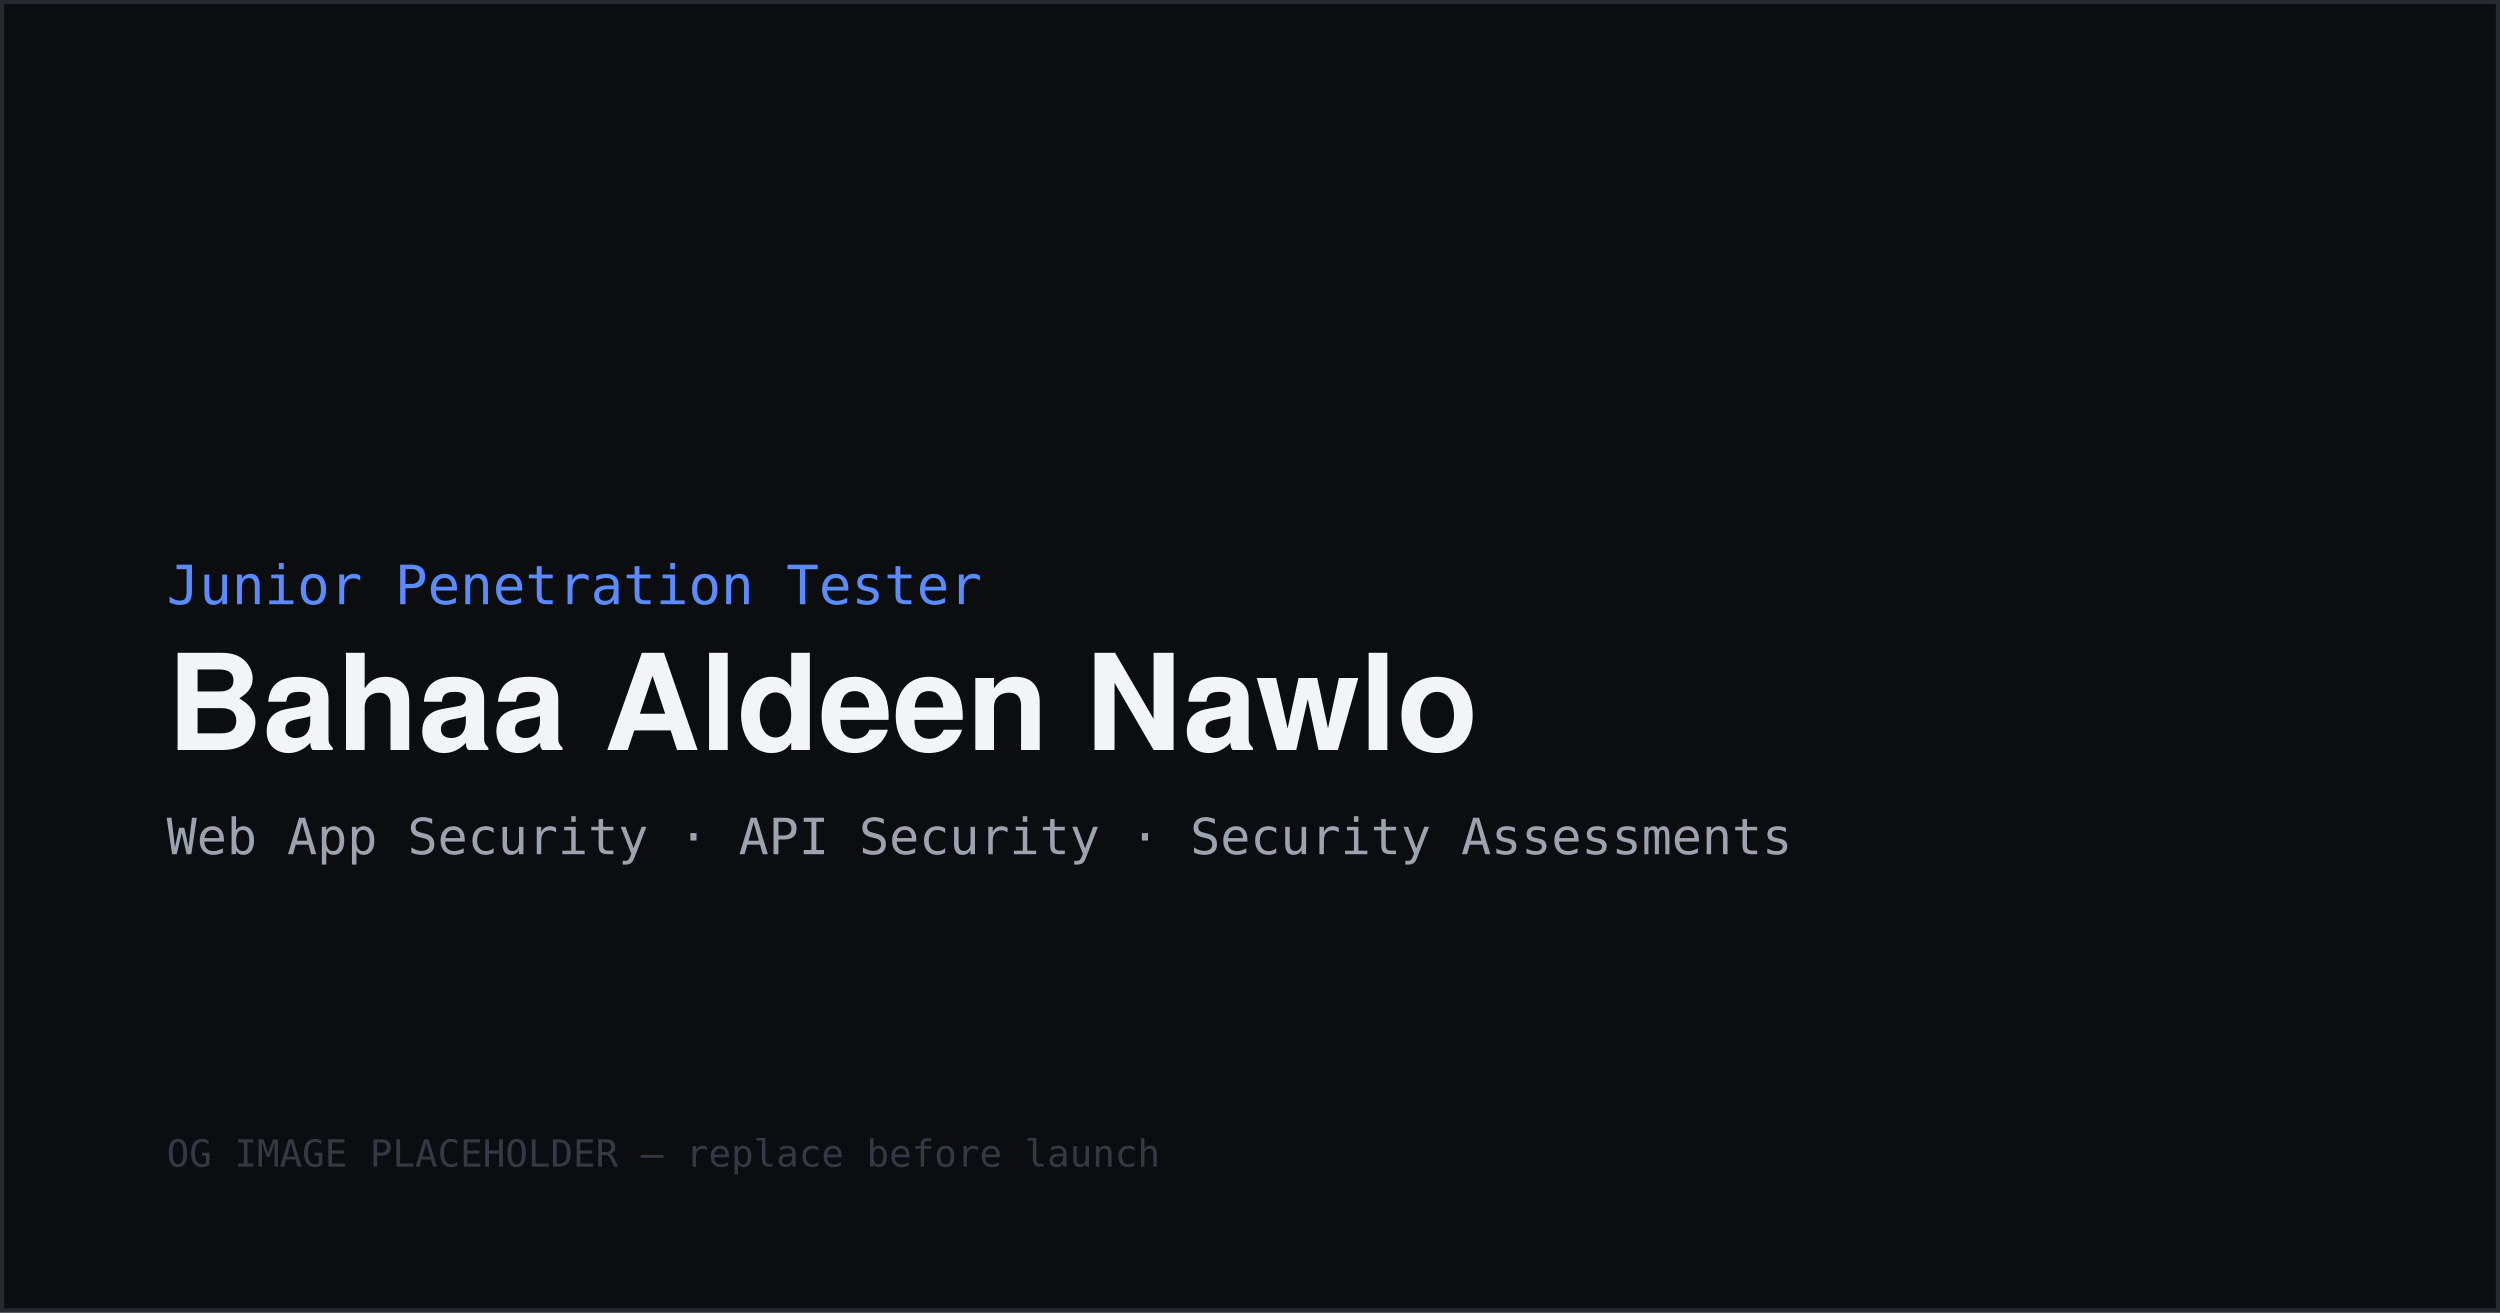
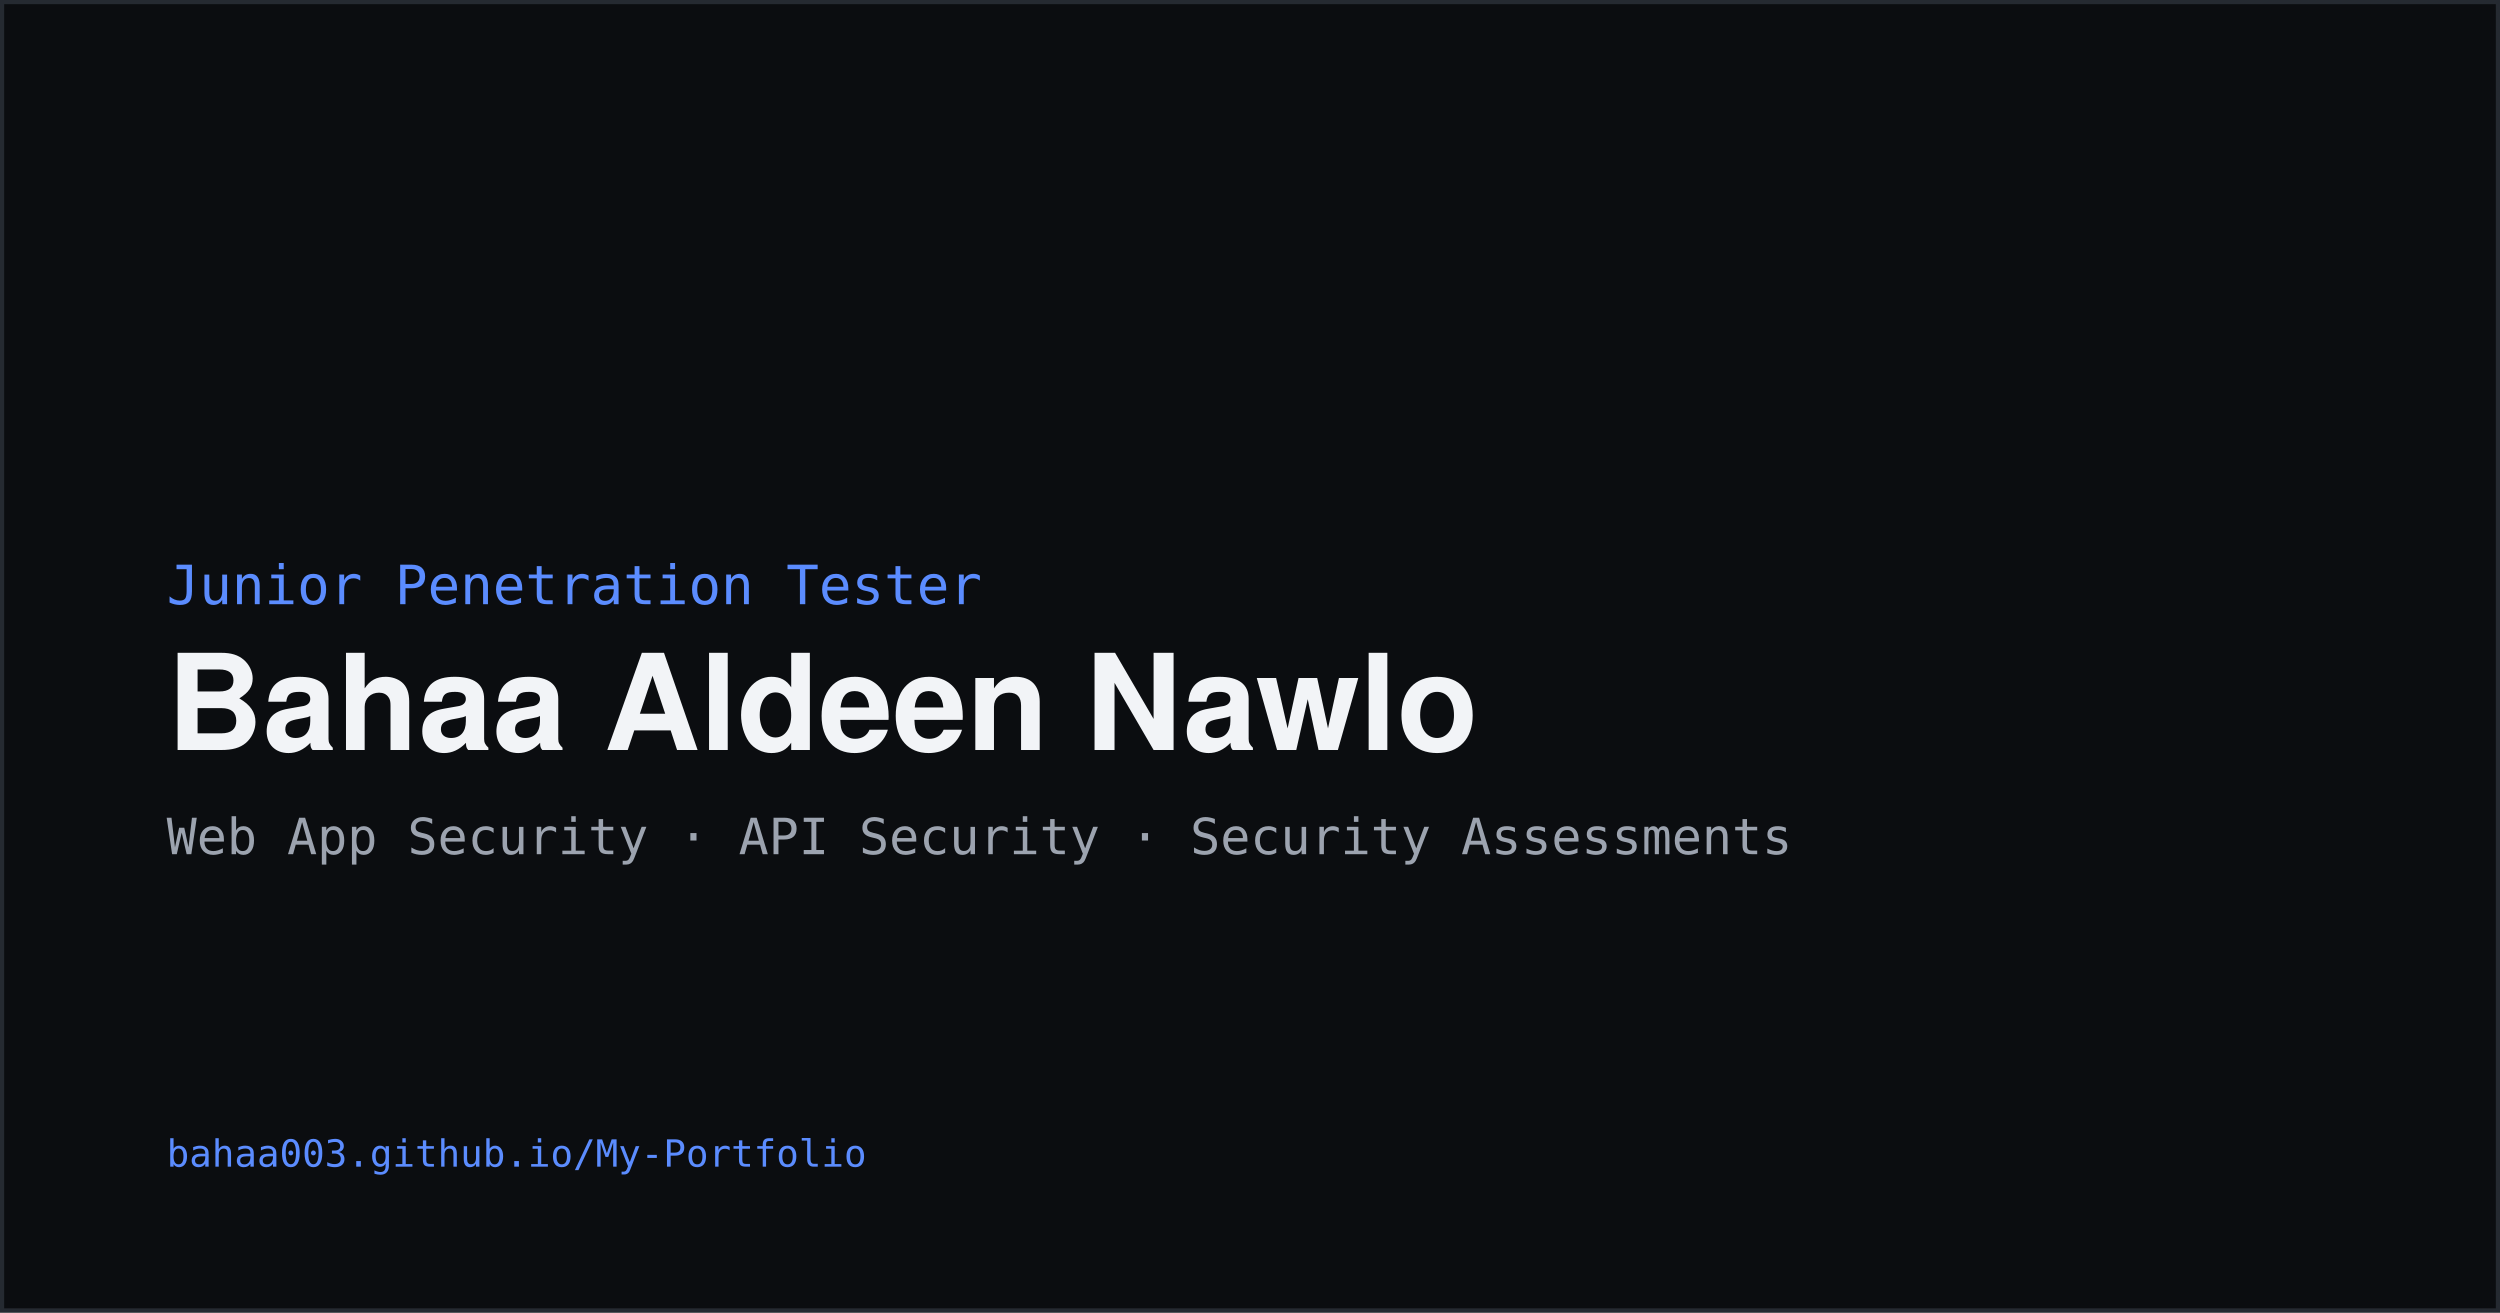
<svg xmlns="http://www.w3.org/2000/svg" width="1200" height="630" viewBox="0 0 1200 630">
  <rect width="1200" height="630" fill="#0B0D10" />
  <rect x="1" y="1" width="1198" height="628" fill="none" stroke="#252A31" stroke-width="2" />
  <text x="80" y="290" font-family="monospace" font-size="26" fill="#5B8CFF">Junior Penetration Tester</text>
  <text x="80" y="360" font-family="Helvetica, Arial, sans-serif" font-size="64" font-weight="700" fill="#F2F4F7">Bahaa Aldeen Nawlo</text>
  <text x="80" y="410" font-family="monospace" font-size="24" fill="#9CA3AF">Web App Security · API Security · Security Assessments</text>
-   <text x="80" y="560" font-family="monospace" font-size="18" fill="#333A44">OG IMAGE PLACEHOLDER — replace before launch</text>
+   <text x="80" y="560" font-family="monospace" font-size="18" fill="#5B8CFF">bahaa003.github.io/My-Portfolio</text>
</svg>
